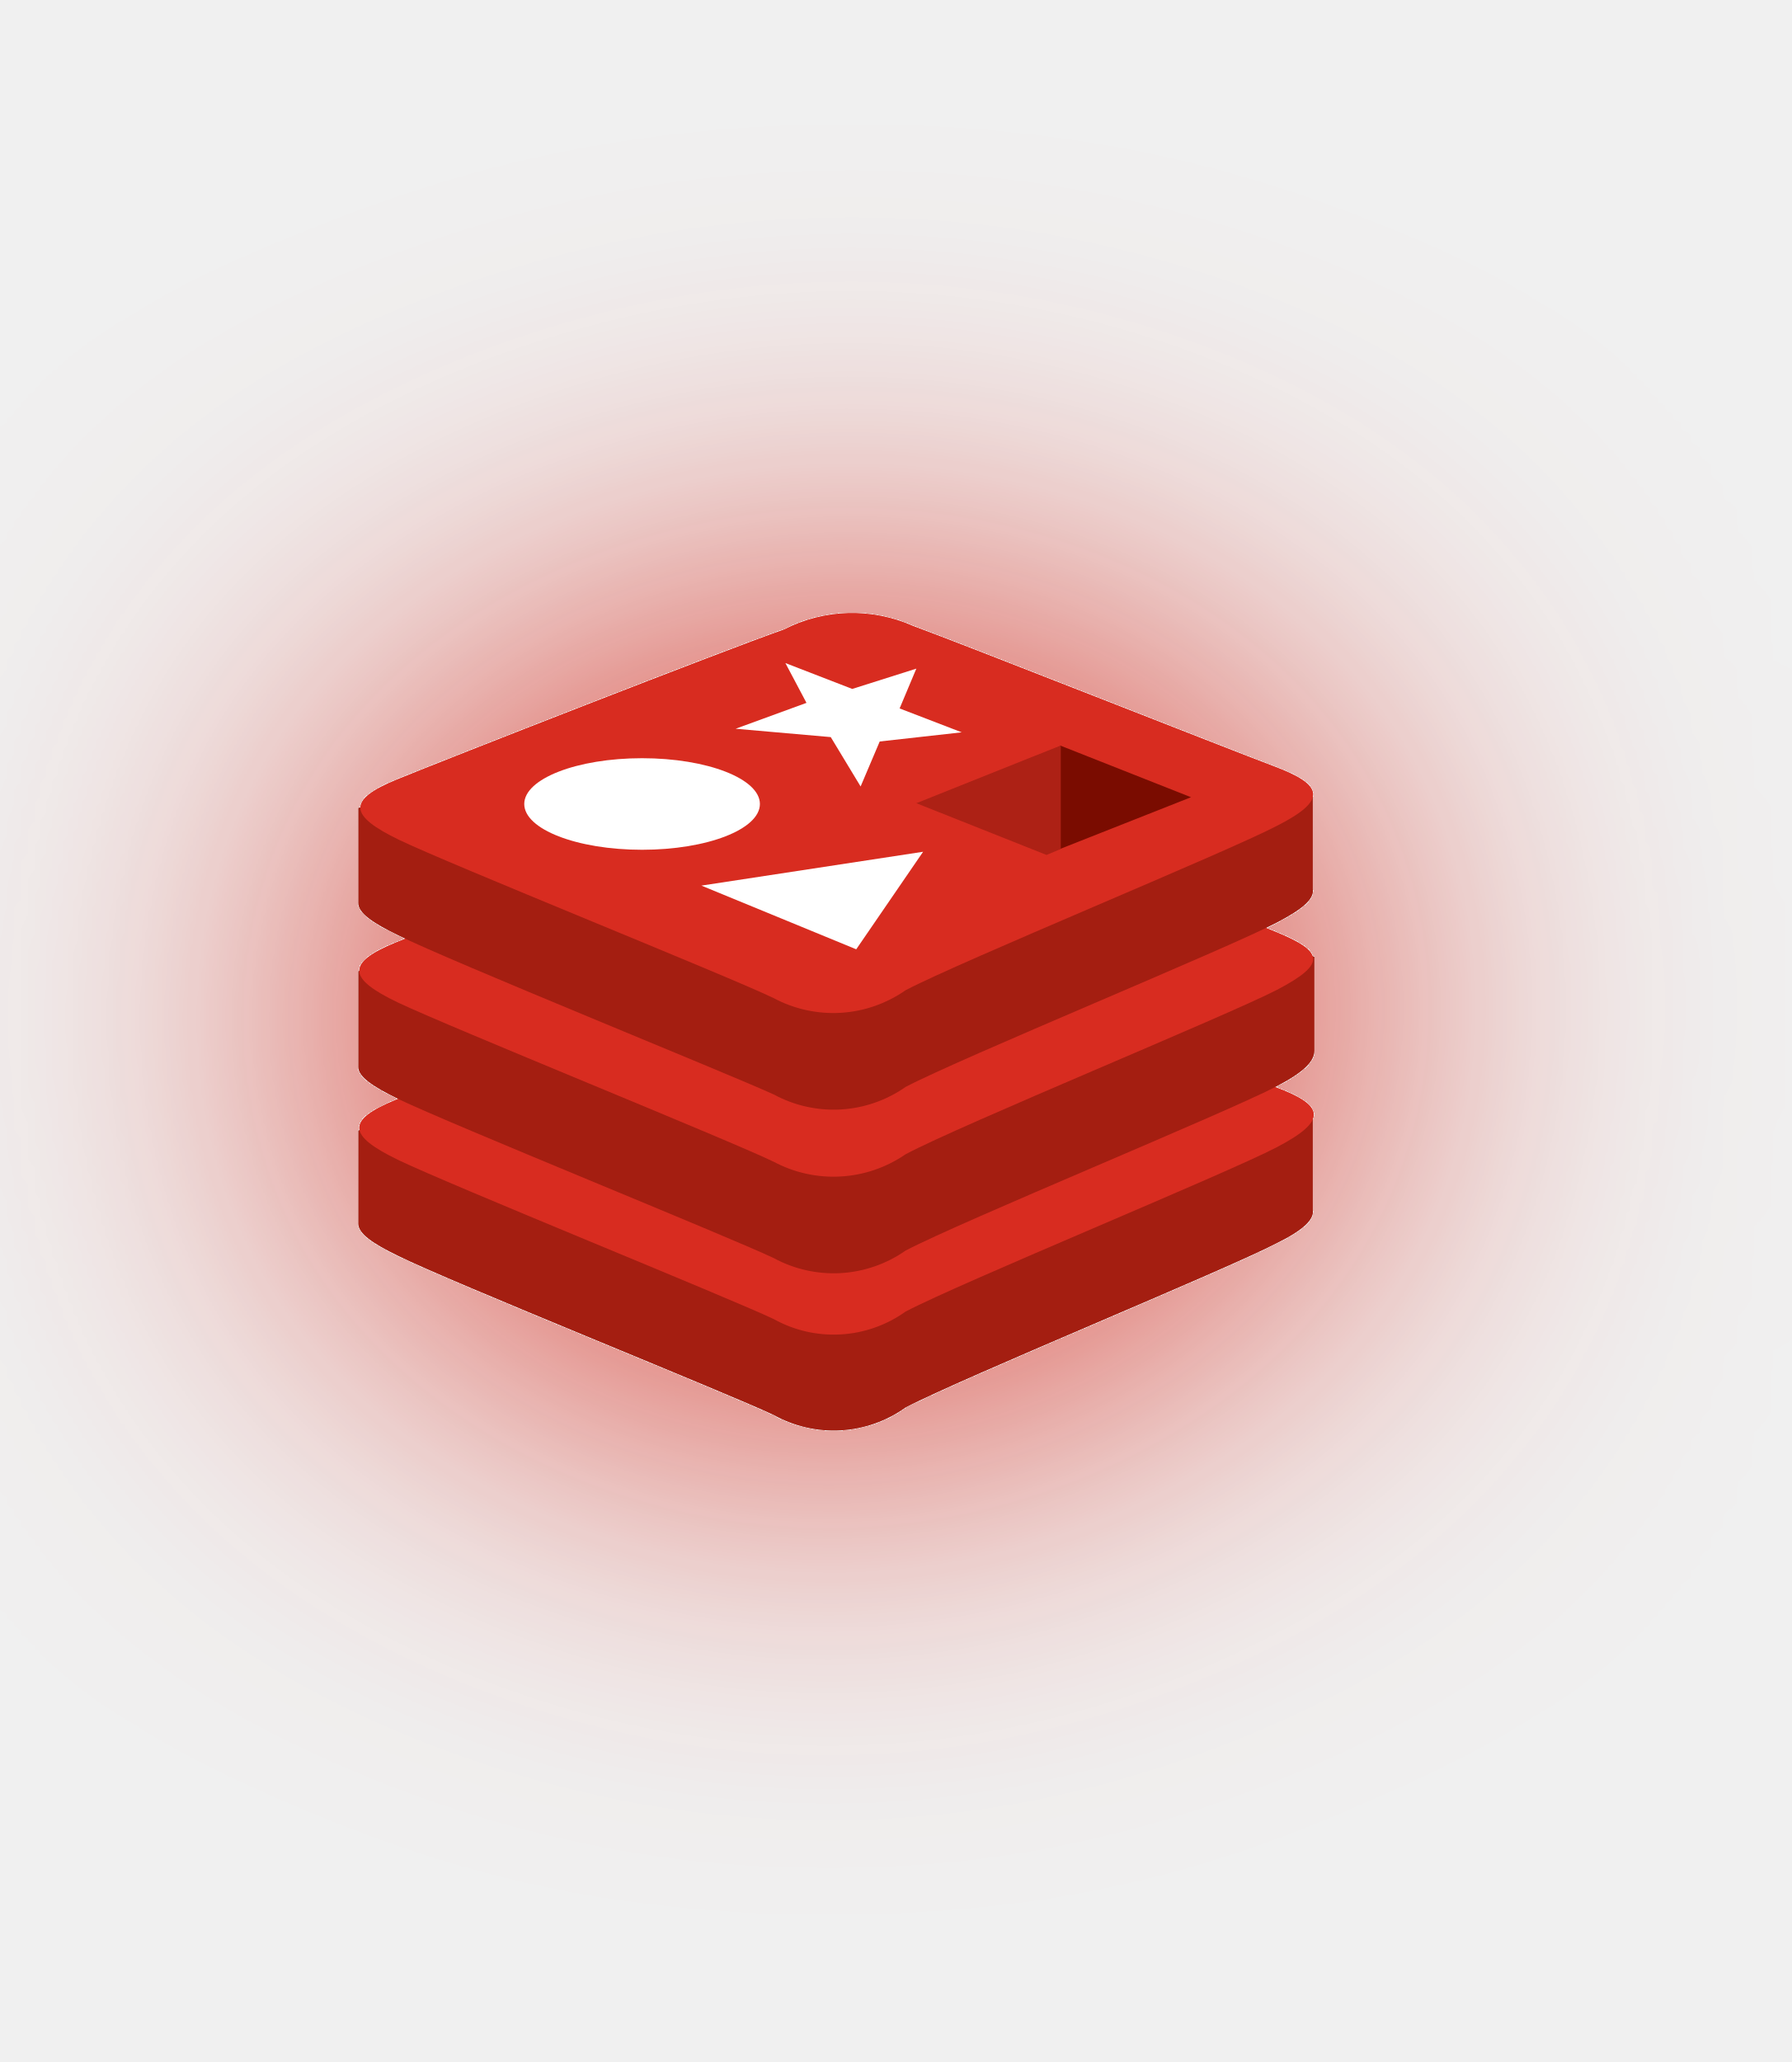
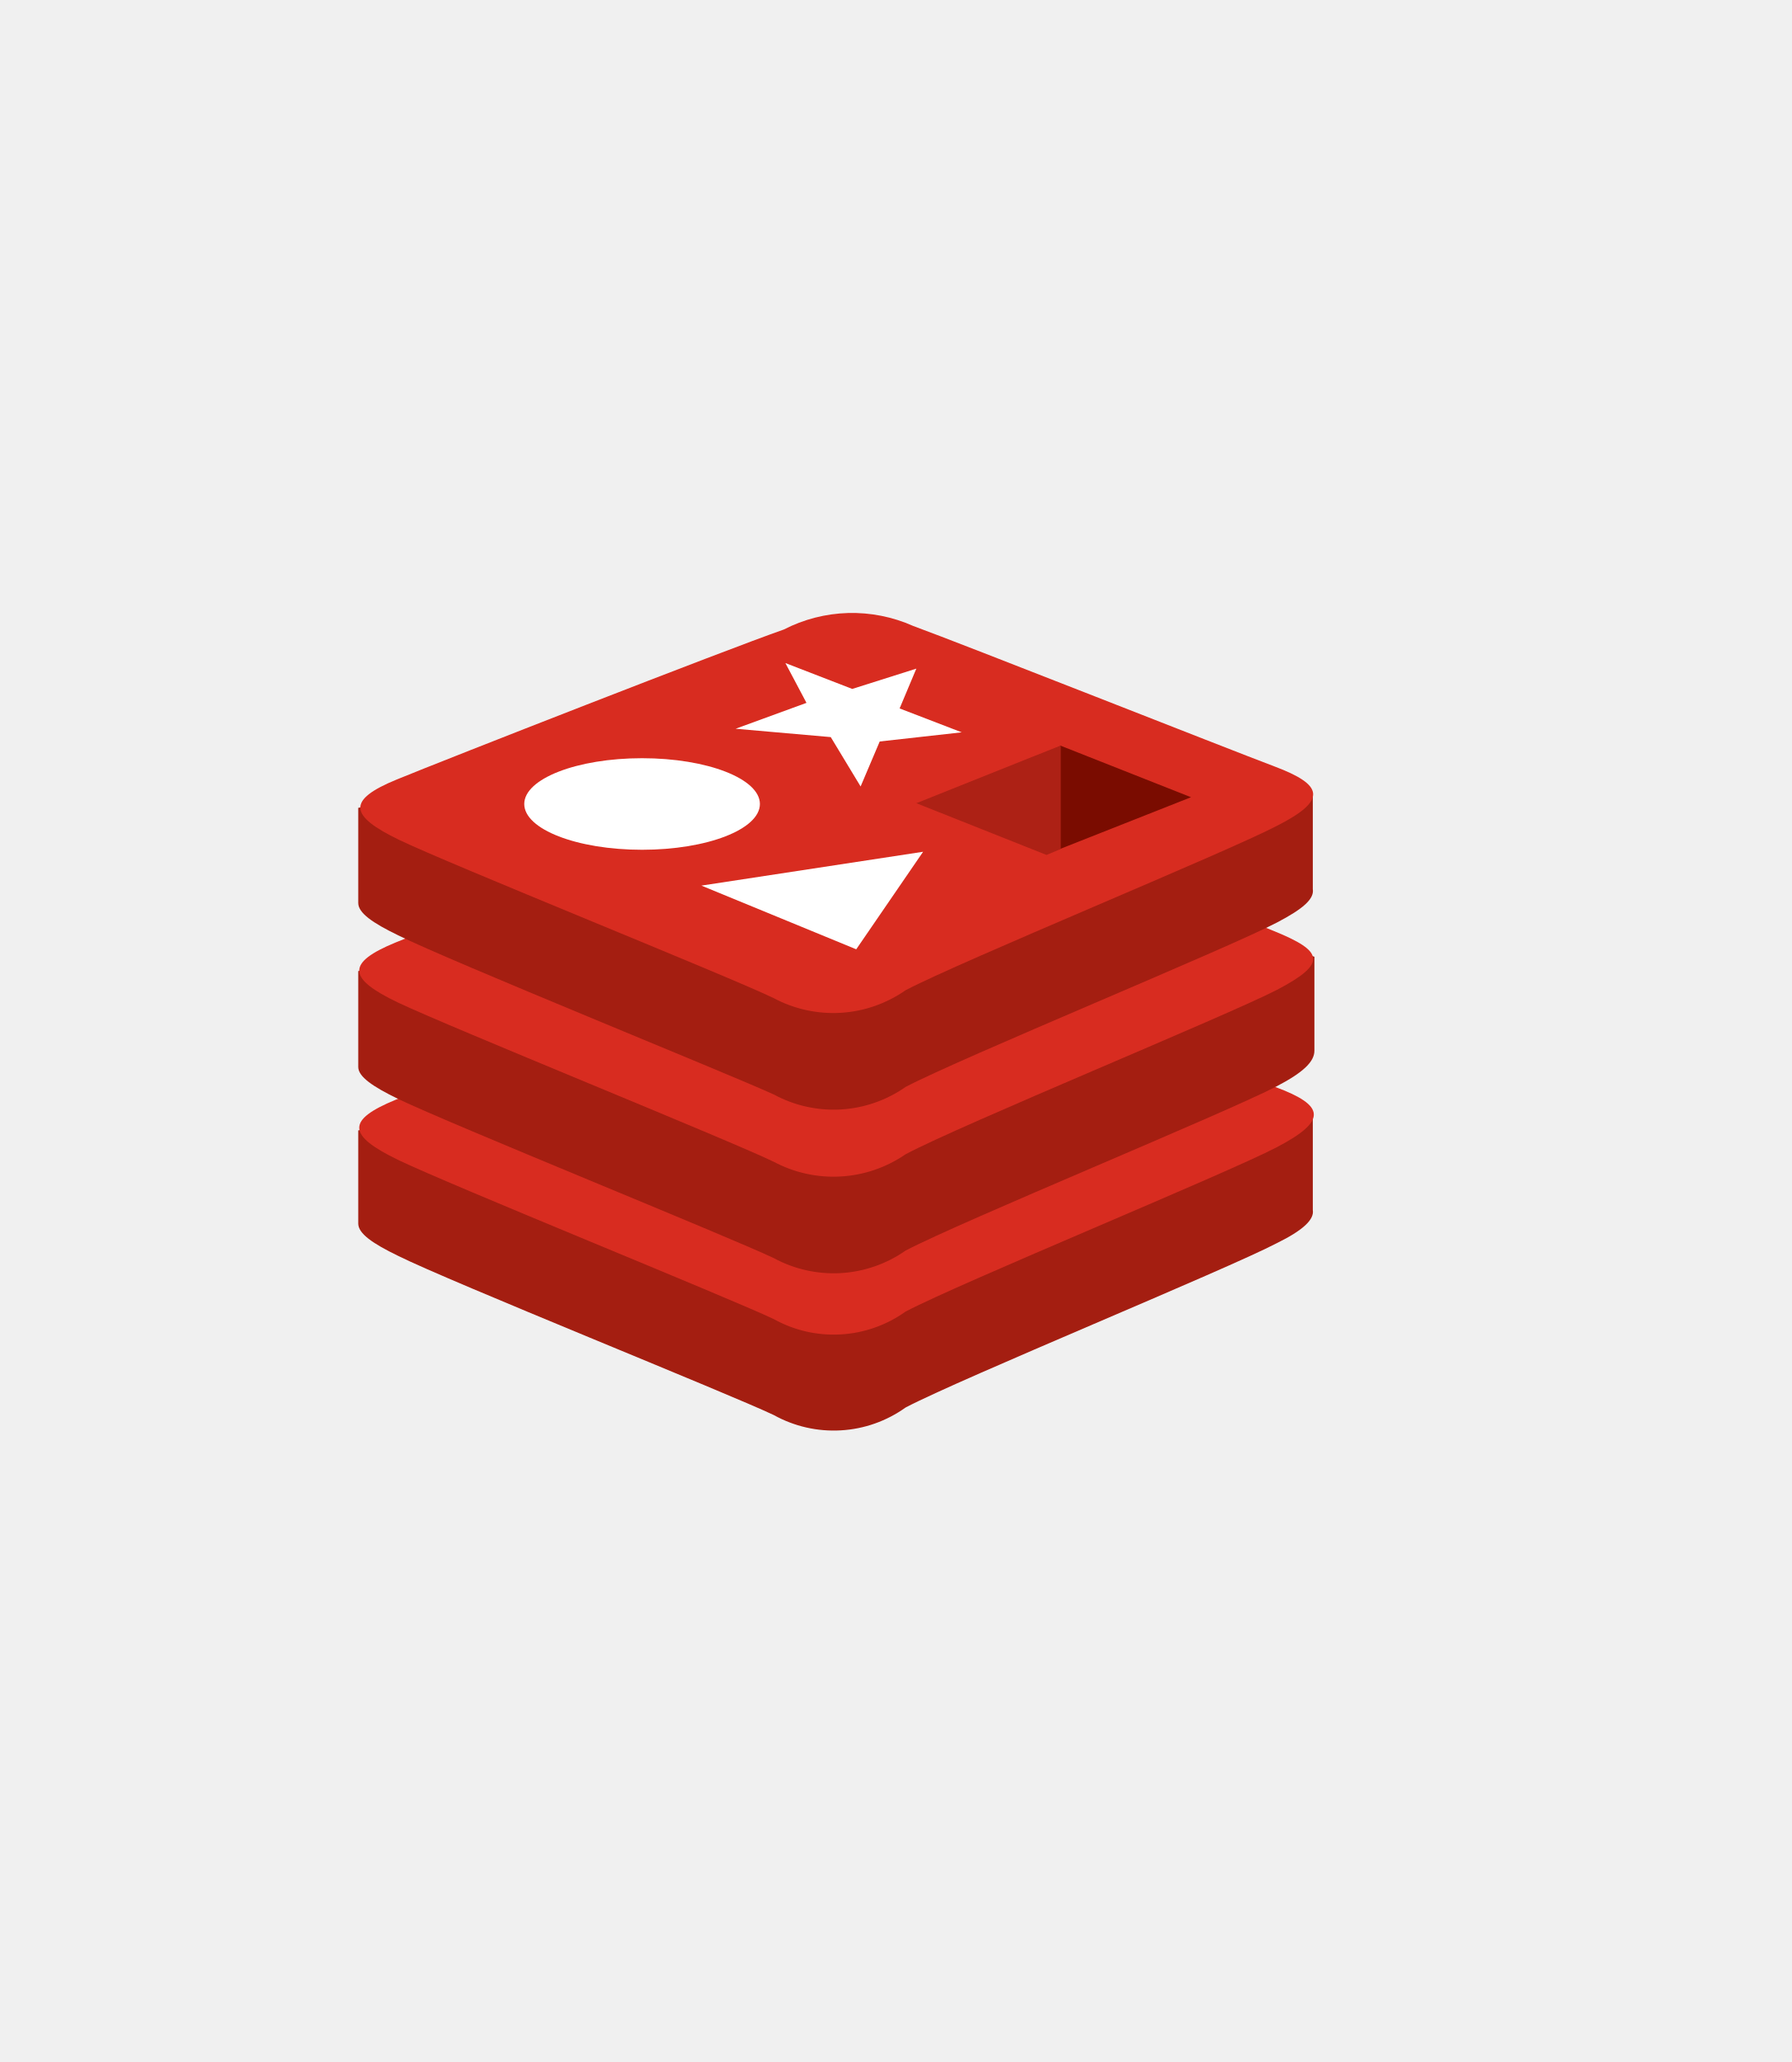
<svg xmlns="http://www.w3.org/2000/svg" width="53" height="61" viewBox="-1 15.5 45 30" fill="none">
  <g filter="url(#filter0_d_660_8787)">
    <path d="M31.08 35.827C29.8 36.497 23.16 39.217 21.75 39.957C21.273 40.298 20.709 40.498 20.122 40.531C19.537 40.565 18.953 40.432 18.44 40.147C17.33 39.617 10.28 36.787 9 36.147C8.36 35.837 8 35.587 8 35.337V32.997C8 32.997 17.18 30.997 18.67 30.467C19.171 30.209 19.722 30.068 20.285 30.052C20.847 30.037 21.406 30.148 21.92 30.377C23.18 30.827 30.73 32.187 31.98 32.647V34.997C32.02 35.237 31.73 35.507 31.08 35.827Z" fill="#A41E11" />
    <path d="M31.08 33.417C29.8 34.087 23.16 36.807 21.75 37.547C21.273 37.888 20.708 38.088 20.122 38.121C19.536 38.155 18.953 38.022 18.44 37.737C17.33 37.207 10.28 34.357 9 33.737C7.72 33.117 7.7 32.737 8.94 32.227C10.18 31.717 17.2 28.997 18.69 28.467C19.19 28.209 19.742 28.068 20.304 28.052C20.867 28.037 21.426 28.148 21.94 28.377C23.2 28.827 29.8 31.447 31.04 31.907C32.28 32.367 32.36 32.747 31.08 33.417Z" fill="#D82C20" />
    <path d="M31.08 31.885C29.8 32.555 23.16 35.275 21.75 36.015C21.27 36.351 20.707 36.547 20.122 36.581C19.537 36.614 18.955 36.484 18.44 36.205C17.33 35.675 10.28 32.825 9 32.205C8.36 31.895 8 31.645 8 31.405V28.995C8 28.995 17.22 26.995 18.71 26.455C19.21 26.198 19.762 26.056 20.325 26.041C20.887 26.025 21.446 26.136 21.96 26.365C23.22 26.825 30.77 28.175 32.02 28.635V30.995C32.02 31.275 31.73 31.545 31.08 31.885Z" fill="#A41E11" />
    <path d="M31.08 29.466C29.8 30.126 23.16 32.846 21.75 33.596C21.268 33.928 20.705 34.121 20.121 34.154C19.538 34.188 18.956 34.06 18.44 33.786C17.33 33.246 10.28 30.396 9 29.786C7.72 29.176 7.7 28.786 8.94 28.276C10.18 27.766 17.2 24.996 18.69 24.506C19.19 24.248 19.742 24.107 20.304 24.091C20.867 24.076 21.426 24.187 21.94 24.416C23.2 24.876 29.8 27.496 31.02 27.996C32.24 28.496 32.36 28.796 31.08 29.466Z" fill="#D82C20" />
    <path d="M31.08 27.775C29.8 28.445 23.16 31.165 21.75 31.905C21.27 32.241 20.707 32.437 20.122 32.471C19.537 32.504 18.955 32.374 18.44 32.095C17.33 31.585 10.28 28.735 9 28.095C8.36 27.785 8 27.535 8 27.285V24.895C8 24.895 17.18 22.895 18.67 22.365C19.171 22.108 19.722 21.966 20.285 21.951C20.847 21.935 21.406 22.046 21.92 22.275C23.18 22.735 30.73 24.085 31.98 24.545V26.935C32.02 27.185 31.73 27.435 31.08 27.775Z" fill="#A41E11" />
    <path d="M31.08 25.346C29.8 26.016 23.16 28.736 21.75 29.476C21.27 29.811 20.707 30.008 20.123 30.043C19.539 30.078 18.956 29.951 18.44 29.676C17.33 29.136 10.28 26.306 9.02 25.696C7.76 25.086 7.72 24.696 8.96 24.186C10.2 23.676 17.2 20.936 18.69 20.416C19.19 20.159 19.742 20.017 20.304 20.001C20.867 19.986 21.426 20.097 21.94 20.326C23.2 20.786 29.8 23.396 31.02 23.856C32.24 24.316 32.36 24.696 31.08 25.346Z" fill="#D82C20" />
    <path d="M23.16 22.998L21.1 23.228L20.62 24.358L19.87 23.118L17.48 22.908L19.26 22.258L18.73 21.258L20.41 21.908L22.02 21.398L21.6 22.398L23.16 22.998ZM20.51 28.448L16.62 26.848L22.19 25.998L20.51 28.448Z" fill="white" />
    <path d="M15.13 25.948C16.765 25.948 18.09 25.434 18.09 24.798C18.09 24.163 16.765 23.648 15.13 23.648C13.495 23.648 12.17 24.163 12.17 24.798C12.17 25.434 13.495 25.948 15.13 25.948Z" fill="white" />
    <path d="M25.63 23.328L28.92 24.628L25.63 25.928V23.328Z" fill="#7A0C00" />
    <path d="M22.02 24.778L25.649 23.328V25.928L25.29 26.078L22.02 24.778Z" fill="#AD2115" />
  </g>
-   <defs>
-     <filter id="filter0_d_660_8787" x="-20" y="-10" width="80" height="80" filterUnits="userSpaceOnUse" color-interpolation-filters="sRGB">
-       <feFlood flood-opacity="0" result="BackgroundImageFix" />
-       <feColorMatrix in="SourceAlpha" type="matrix" values="0 0 0 0 0 0 0 0 0 0 0 0 0 0 0 0 0 0 127 0" result="hardAlpha" />
-       <feOffset />
-       <feGaussianBlur stdDeviation="10" />
-       <feComposite in2="hardAlpha" operator="out" />
-       <feColorMatrix type="matrix" values="0 0 0 0 0.847 0 0 0 0 0.173 0 0 0 0 0.125 0 0 0 1 0" />
-       <feBlend mode="normal" in2="BackgroundImageFix" result="effect1_dropShadow_660_8787" />
-       <feBlend mode="normal" in="SourceGraphic" in2="effect1_dropShadow_660_8787" result="shape" />
-     </filter>
-   </defs>
</svg>
